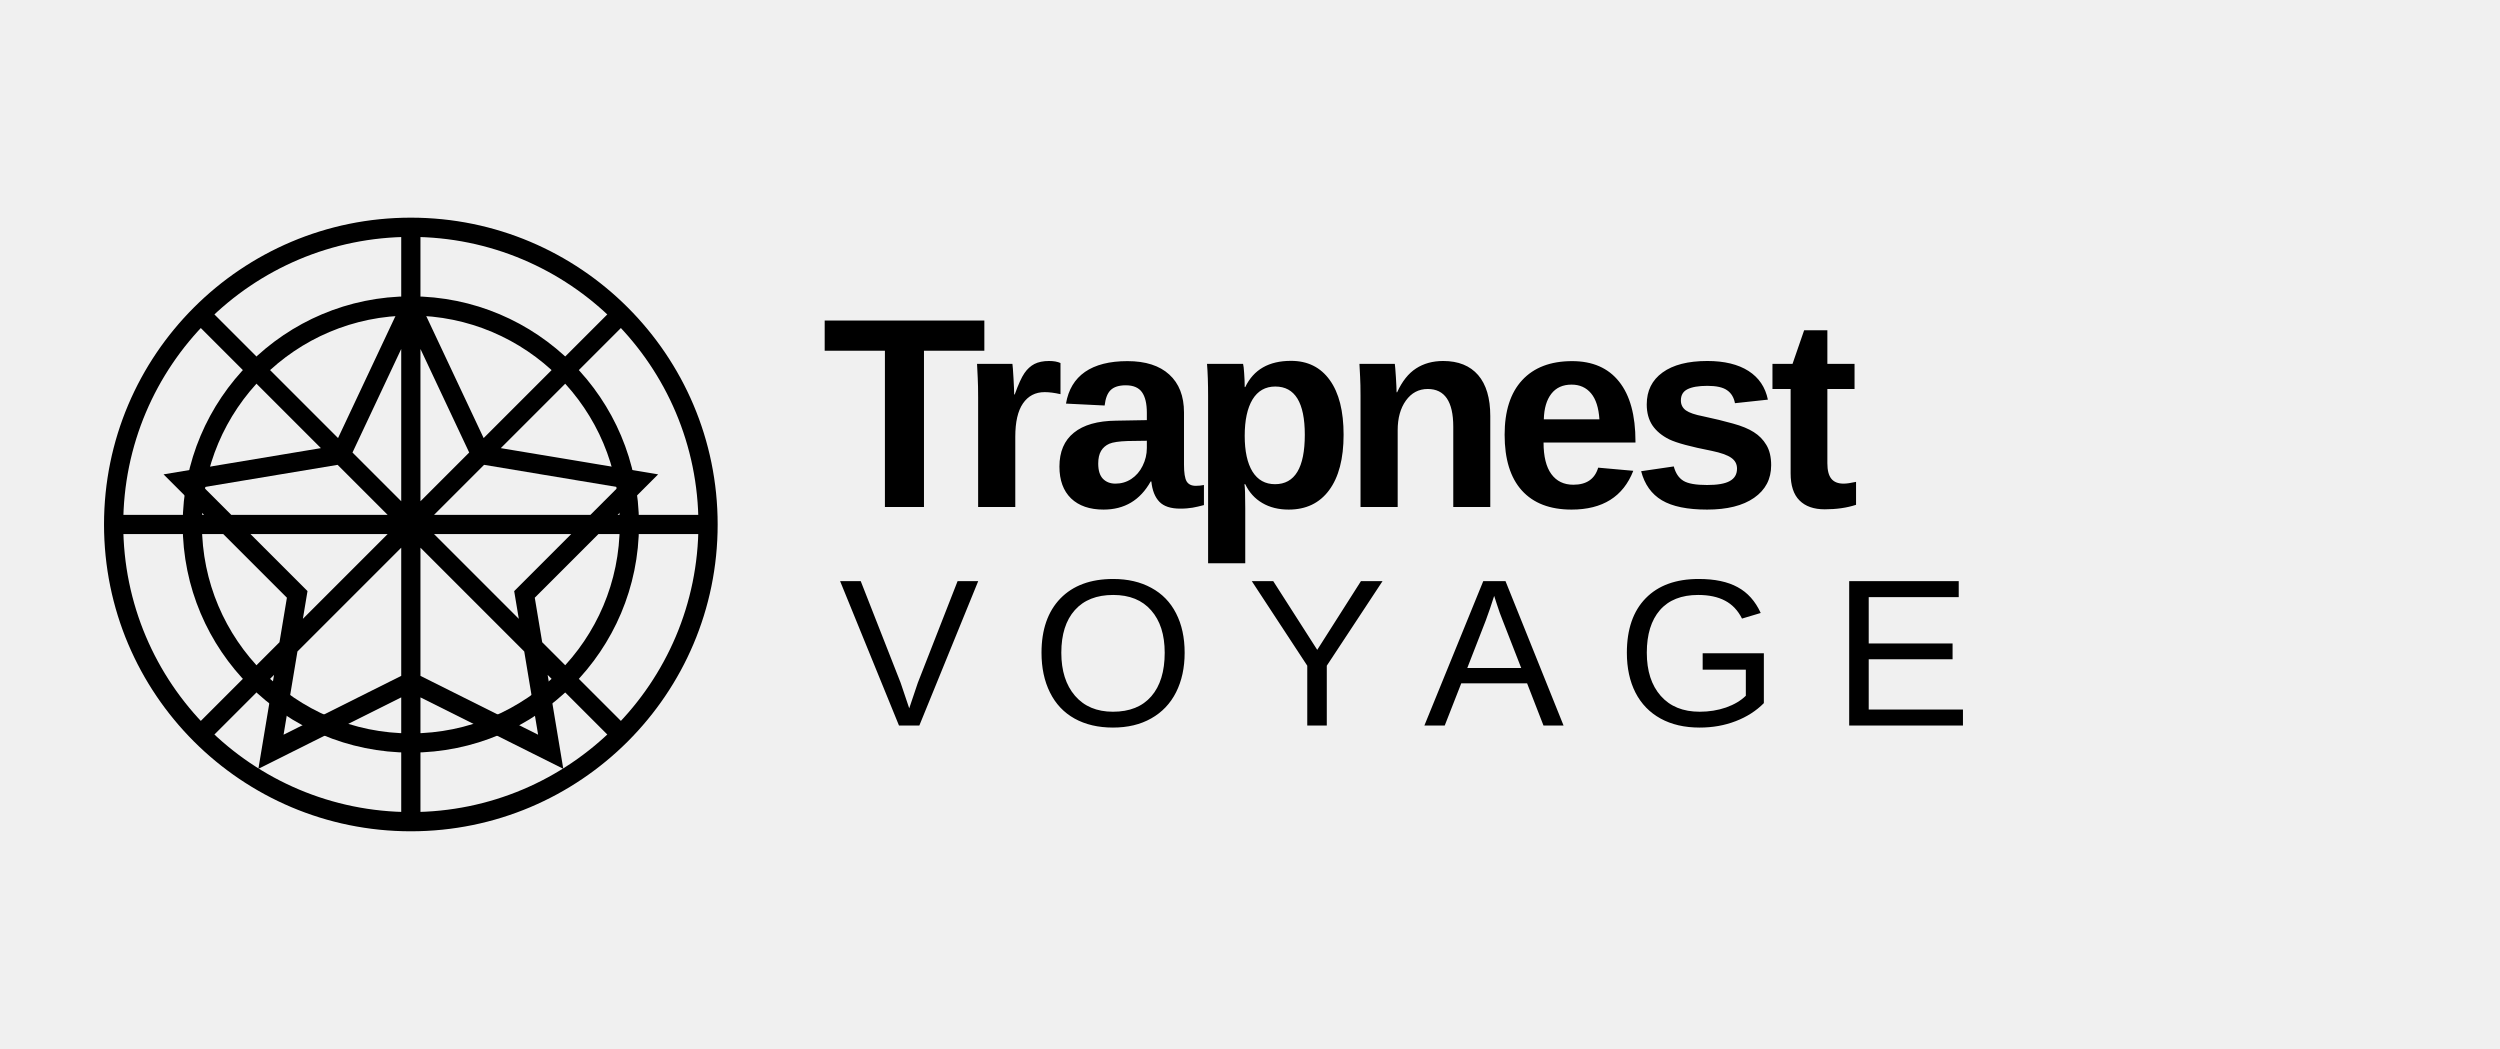
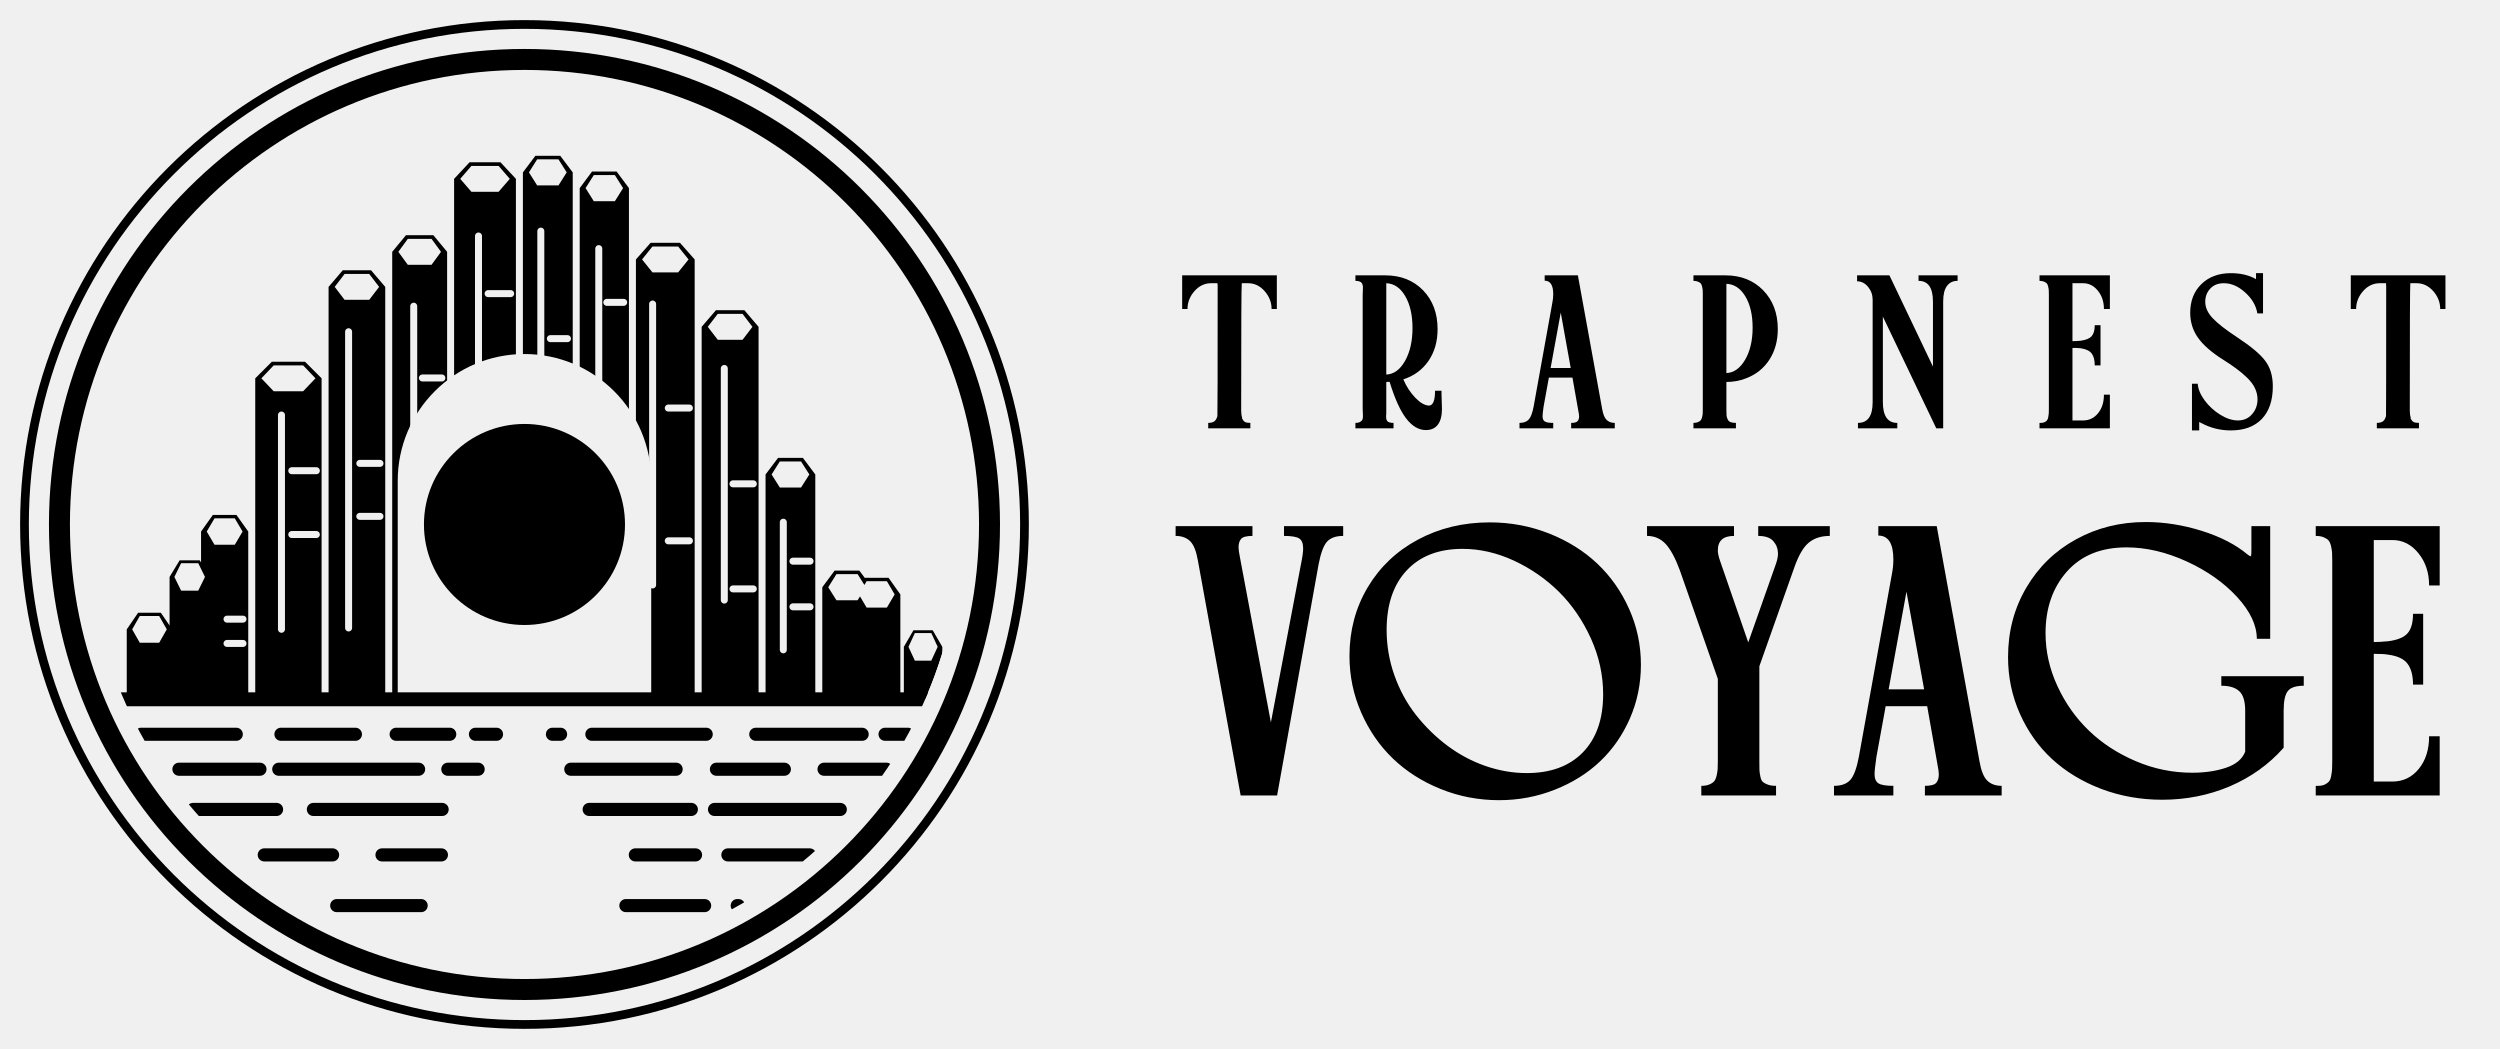
<svg xmlns="http://www.w3.org/2000/svg" viewBox="0 0 286 120" role="img" aria-label="Trapnest Voyage">
-   <g fill="none" stroke="#000" stroke-width="2.2">
-     <circle cx="47" cy="60" r="34" />
-     <circle cx="47" cy="60" r="25" />
-     <path d="M47 26v68M13 60h68M23 36l48 48M71 36L23 84M47 35l8 17 18 3-13 13 3 18-16-8-16 8 3-18-13-13 18-3z" />
+   <g>
+     <defs>
+       <clipPath id="lc">
+         <circle cx="60" cy="60" r="50" />
+       </clipPath>
+       <mask id="lm" maskUnits="userSpaceOnUse" x="0" y="0" width="120" height="120">
+         <rect width="120" height="120" fill="#fff" />
+         <path d="M45.5 80V55A14.5 14.5 0 0 1 74.5 55V80Z" fill="#000" />
+         <path d="M23.65 60.81L24.54 59.3H26.86L27.75 60.81L26.86 62.32H24.54ZM29.9 43.28L31.31 41.8H34.68L36.09 43.28L34.68 44.76H31.31ZM38.29 32.82L39.42 31.34H42.24L43.37 32.82L42.24 34.3H39.42ZM45.57 28.81L46.65 27.33H49.37L50.45 28.81L49.37 30.29H46.65ZM52.65 20.46L53.93 18.98H57.04L58.32 20.46L57.04 21.94H53.93ZM60.51 19.72L61.45 18.23H63.89L64.83 19.72L63.89 21.21H61.45ZM66.99 21.52L67.93 20.03H70.34L71.28 21.52L70.34 23.02H67.93ZM73.45 29.68L74.64 28.2H77.58L78.77 29.68L77.58 31.16H74.64ZM80.97 37.39L82.11 35.91H84.95L86.08 37.39L84.95 38.87H82.11ZM88.27 54.28L89.21 52.79H91.64L92.59 54.28L91.64 55.77H89.21ZM94.75 67.18L95.69 65.68H98.11L99.05 67.18L98.11 68.67H95.69ZM15.12 72L15.99 70.47H18.21L19.08 72L18.21 73.53H15.99ZM19.95 66L20.72 64.43H22.68L23.45 66L22.68 67.57H20.72ZM98.25 68L99.14 66.49H101.46L102.35 68L101.46 69.51H99.14ZM103.93 74L104.66 72.42H106.54L107.27 74L106.54 75.58H104.66Z" fill="#000" />
+         <path d="M25.97 70.83H27.8M25.97 73.61H27.8M32.2 47.48V71.99M33.38 61.15H36.19M33.38 53.85H36.19M39.88 37.95V71.84M41.16 59.07H43.47M41.16 53.01H43.47M47.33 35.03V68.86M48.32 43.24H50.55M48.32 56.17H50.55M54.74 27V65.27M55.84 33.59H58.42M55.84 43.55H58.42M61.87 26.44V68.13M62.96 38.74H64.92M62.96 68.96H64.92M68.5 28.44V70.98M69.42 68.04H71.35M69.42 34.59H71.35M74.66 34.78V66.92M76.45 46.68H78.87M76.45 61.87H78.87M82.86 42.15V68.65M83.85 55.35H86.18M83.85 67.37H86.18M89.61 59.74V74.34M90.71 69.42H92.67M90.71 64.2H92.67" stroke="#000" stroke-width="0.8" stroke-linecap="round" />
+       </mask>
+     </defs>
+     <g clip-path="url(#lc)">
+       <path d="M23 80V60.81L24.35 58.91H27.05L28.4 60.81V80ZM29.2 80V43.28L31.1 41.38H34.89L36.79 43.28V80ZM37.59 80V32.82L39.21 30.92H42.45L44.07 32.82V80ZM44.87 80V28.81L46.44 26.91H49.58L51.15 28.81V80ZM51.95 80V20.46L53.72 18.56H57.25L59.02 20.46V80ZM59.82 80V19.72L61.25 17.82H64.09L65.52 19.72V80ZM66.32 80V21.52L67.73 19.62H70.54L71.95 21.52V80ZM72.75 80V29.68L74.43 27.78H77.79L79.47 29.68V80ZM80.27 80V37.39L81.9 35.49H85.16L86.78 37.39V80ZM87.58 80V54.28L89.01 52.38H91.85L93.27 54.28V80ZM94.07 80V67.18L95.48 65.28H98.31L99.73 67.18V80ZM14.5 80V72L15.8 70.1H18.4L19.7 72V80ZM19.4 80V66L20.55 64.1H22.85L24 66V80ZM97.6 80V68L98.95 66.1H101.65L103 68V80ZM103.4 80V74L104.5 72.1H106.7L107.8 74V80Z" fill="#000" mask="url(#lm)" />
+       <circle cx="60" cy="60" r="11.5" fill="#000" />
+       <path d="M0 80H120" stroke="#000" stroke-width="1.6" />
+       <path d="M16.14 84H27.03M32.14 84H40.66M45.32 84H51.45M54.39 84H56.8M63.2 84H64.13M67.71 84H80.79M86.46 84H98.63M101.25 84H103.86M20.47 88H29.74M31.89 88H47.89M51.23 88H54.7M65.3 88H77.35M81.96 88H89.73M94.27 88H101.42M22.09 92.6H31.64M35.85 92.6H50.58M67.4 92.6H79.09M81.74 92.6H96.13M30.23 97.8H38.05M43.7 97.8H50.5M72.68 97.8H79.57M83.27 97.8H92.63M38.52 103.6H48.18M71.6 103.6H80.61M84.34 103.6H84.48" stroke="#000" stroke-width="1.5" stroke-linecap="round" />
+     </g>
+     <circle cx="60" cy="60" r="53.2" fill="none" stroke="#000" stroke-width="2.4" />
+     <circle cx="60" cy="60" r="57.2" fill="none" stroke="#000" stroke-width="1" />
  </g>
-   <text x="94" y="58" fill="#000" font-family="Arial,Helvetica,sans-serif" font-size="31" font-weight="700" letter-spacing="-1.5">Trapnest</text>
-   <text x="96" y="83" fill="#000" font-family="Arial,Helvetica,sans-serif" font-size="24" letter-spacing="6">VOYAGE</text>
+   <path d="M142.78 32.40L142.06 32.40Q141.99 32.70 141.99 46.95Q141.99 47.46 142.10 47.83L142.08 47.83Q142.24 48.18 142.44 48.28Q142.64 48.38 143.04 48.38L143.04 49L138.22 49L138.22 48.38Q138.64 48.38 138.89 48.22Q139.15 48.06 139.27 47.60Q139.30 47.43 139.30 32.80Q139.30 32.52 139.27 32.40L138.55 32.40Q137.45 32.40 136.65 33.30Q135.85 34.21 135.85 35.35L135.24 35.35L135.24 31.50L146.07 31.50L146.07 35.35L145.47 35.35Q145.47 34.21 144.67 33.30Q143.87 32.40 142.78 32.40M158.59 32.40L158.59 42.85Q159.89 42.79 160.74 41.28Q161.59 39.77 161.59 37.53Q161.59 35.30 160.76 33.88Q159.93 32.45 158.59 32.40M158.59 43.70L158.59 47.02Q158.59 47.19 158.59 47.33Q158.58 47.47 158.57 47.55Q158.57 47.62 158.57 47.65Q158.57 47.82 158.59 47.93Q158.62 48.04 158.69 48.15Q158.76 48.27 158.95 48.32Q159.13 48.38 159.42 48.38L159.42 49L155.06 49L155.06 48.38Q155.44 48.38 155.64 48.24Q155.85 48.10 155.88 47.95Q155.92 47.80 155.92 47.57Q155.92 47.56 155.91 47.30Q155.89 47.03 155.89 46.75L155.89 33.75Q155.89 33.47 155.91 33.20Q155.92 32.94 155.92 32.92Q155.92 32.75 155.89 32.64Q155.87 32.53 155.80 32.40Q155.72 32.26 155.53 32.20Q155.34 32.13 155.06 32.13L155.06 31.50L158.47 31.50Q161.13 31.50 162.80 33.21Q164.46 34.93 164.46 37.65Q164.46 39.78 163.41 41.30Q162.36 42.81 160.54 43.40Q161.06 44.61 161.89 45.48Q162.72 46.35 163.44 46.40L163.46 46.40Q164.17 46.40 164.17 44.70L164.91 44.70L164.91 45.11Q164.96 46.25 164.96 46.78Q164.96 47.96 164.49 48.58Q164.02 49.20 163.12 49.20Q161.90 49.20 160.88 47.89Q159.86 46.58 158.97 43.68Q158.90 43.70 158.59 43.70M176.71 31.50L180.51 31.50L183.29 46.80Q183.45 47.71 183.80 48.04Q184.15 48.38 184.73 48.38L184.73 49L179.74 49L179.74 48.38Q180.30 48.38 180.47 48.18Q180.65 47.99 180.65 47.62Q180.65 47.43 180.56 47L179.89 43.20L177.19 43.20L176.59 46.50Q176.47 47.33 176.47 47.62Q176.47 48.05 176.72 48.21Q176.97 48.38 177.69 48.38L177.69 49L173.83 49L173.83 48.38Q174.54 48.38 174.89 47.99Q175.24 47.61 175.45 46.50L177.59 34.62Q177.69 34.14 177.69 33.66Q177.69 32.11 176.71 32.11L176.71 31.50M178.55 35.76L177.39 42.10L179.69 42.10M197.50 32.47L197.50 42.68Q198.79 42.62 199.65 41.14Q200.50 39.67 200.50 37.48Q200.50 35.29 199.67 33.91Q198.84 32.52 197.50 32.47M197.43 43.70L197.50 43.70L197.50 47.02Q197.50 47.38 197.52 47.57Q197.55 47.77 197.65 47.98Q197.74 48.19 197.97 48.29Q198.21 48.38 198.59 48.38L198.59 49L193.73 49L193.73 48.38Q194.03 48.38 194.24 48.29Q194.45 48.21 194.56 48.08Q194.67 47.96 194.72 47.72Q194.78 47.47 194.79 47.28Q194.80 47.10 194.80 46.75L194.80 33.75Q194.80 33.41 194.79 33.22Q194.78 33.03 194.72 32.79Q194.67 32.54 194.56 32.42Q194.45 32.30 194.24 32.22Q194.03 32.13 193.73 32.13L193.73 31.50L197.38 31.50Q200.04 31.50 201.71 33.21Q203.38 34.93 203.38 37.65Q203.38 39.65 202.43 41.13Q201.48 42.60 199.83 43.25Q198.77 43.70 197.43 43.70M222.30 49L221.51 49L215.40 36.22L215.40 46Q215.40 48.38 217.05 48.38L217.05 49L212.55 49L212.55 48.38Q214.23 48.38 214.23 46.02L214.23 34.28Q214.23 33.46 213.71 32.82Q213.18 32.18 212.45 32.18L212.45 31.50L216.15 31.50L221.13 41.94L221.13 34.50Q221.13 32.13 219.48 32.13L219.48 31.50L223.95 31.50L223.95 32.13Q223.15 32.13 222.73 32.72Q222.30 33.30 222.30 34.47M233.32 49L233.32 48.38L233.46 48.38Q233.73 48.38 233.91 48.29Q234.09 48.21 234.18 48.08Q234.28 47.96 234.32 47.72Q234.37 47.47 234.38 47.28Q234.39 47.10 234.39 46.75L234.39 33.75Q234.39 33.41 234.38 33.22Q234.37 33.03 234.31 32.79Q234.26 32.54 234.15 32.42Q234.04 32.30 233.83 32.22Q233.62 32.13 233.32 32.13L233.32 31.50L241.37 31.50L241.37 35.35L240.69 35.35Q240.69 34.11 239.99 33.25Q239.30 32.40 238.30 32.40L237.09 32.40L237.09 39.03Q237.46 39.03 238.02 38.98Q238.94 38.86 239.29 38.45Q239.64 38.05 239.64 37.20L240.30 37.20L240.30 41.80L239.64 41.80Q239.64 40.91 239.29 40.44Q238.93 39.97 238.02 39.84Q237.77 39.80 237.09 39.80L237.09 48.10L238.30 48.10Q239.35 48.10 240.02 47.27Q240.69 46.45 240.69 45.15L241.37 45.15L241.37 49M254.41 32.40Q253.42 32.40 252.85 33.02Q252.28 33.64 252.28 34.52Q252.28 35.51 253.14 36.41Q253.99 37.31 255.88 38.55Q258.30 40.14 259.15 41.29Q260.01 42.43 260.01 44.20Q260.01 46.61 258.75 47.93Q257.49 49.24 255.21 49.24Q253.39 49.24 251.84 48.40L251.59 48.28L251.59 49.24L250.76 49.24L250.76 43.90L251.42 43.90Q251.48 44.80 252.20 45.79Q252.93 46.78 253.99 47.44Q255.05 48.10 256.02 48.10Q257.02 48.10 257.64 47.38Q258.26 46.67 258.26 45.68Q258.26 45.02 257.96 44.40Q257.67 43.79 257.07 43.21Q256.47 42.63 255.85 42.18Q255.24 41.72 254.33 41.15Q252.32 39.88 251.44 38.62Q250.56 37.37 250.56 35.78Q250.56 33.75 251.84 32.50Q253.12 31.25 255.21 31.25Q256.71 31.25 257.84 31.80L257.96 31.87Q258.07 31.96 258.08 31.91Q258.09 31.86 258.09 31.73L258.09 31.25L258.89 31.25L258.89 35.85L258.24 35.85Q258.03 34.53 256.86 33.47Q255.69 32.40 254.41 32.40M276.46 32.40L275.74 32.40Q275.68 32.70 275.68 46.95Q275.68 47.46 275.79 47.83L275.76 47.83Q275.92 48.18 276.12 48.28Q276.33 48.38 276.73 48.38L276.73 49L271.91 49L271.91 48.38Q272.32 48.38 272.58 48.22Q272.83 48.06 272.96 47.60Q272.98 47.43 272.98 32.80Q272.98 32.52 272.96 32.40L272.24 32.40Q271.14 32.40 270.34 33.30Q269.54 34.21 269.54 35.35L268.93 35.35L268.93 31.50L279.76 31.50L279.76 35.35L279.16 35.35Q279.16 34.21 278.36 33.30Q277.56 32.40 276.46 32.40M146.10 91L141.93 91L137.03 64.08Q136.75 62.49 136.14 61.90Q135.53 61.31 134.49 61.31L134.49 60.19L143.28 60.19L143.28 61.31Q142.29 61.31 141.99 61.64Q141.69 61.97 141.69 62.62Q141.69 62.96 141.84 63.71L145.39 82.64L148.82 64.60Q149.08 63.35 149.08 62.75Q149.08 61.89 148.63 61.60Q148.18 61.31 146.89 61.31L146.89 60.19L153.66 60.19L153.66 61.31Q152.41 61.31 151.81 61.97Q151.21 62.64 150.84 64.60M154.38 75.04Q154.38 70.70 156.46 67.20Q158.55 63.69 162.22 61.73Q165.89 59.76 170.43 59.76Q173.99 59.76 177.21 61.03Q180.42 62.30 182.72 64.47Q185.02 66.64 186.37 69.66Q187.72 72.67 187.72 76.05Q187.72 79.29 186.47 82.17Q185.21 85.05 183.05 87.10Q180.89 89.15 177.87 90.34Q174.85 91.54 171.48 91.54Q167.98 91.54 164.81 90.26Q161.64 88.98 159.35 86.78Q157.06 84.58 155.72 81.51Q154.38 78.45 154.38 75.04M158.63 72.07Q158.63 74.74 159.52 77.26Q160.42 79.79 161.98 81.78Q163.55 83.78 165.57 85.30Q167.59 86.81 169.94 87.63Q172.30 88.44 174.66 88.44Q178.78 88.44 181.09 86.06Q183.40 83.67 183.40 79.42Q183.40 76.15 182.01 73.06Q180.61 69.97 178.37 67.73Q176.12 65.50 173.20 64.14Q170.28 62.79 167.31 62.79Q163.23 62.79 160.93 65.25Q158.63 67.71 158.63 72.07M203.18 91L194.63 91L194.63 89.90Q195.17 89.90 195.53 89.75Q195.90 89.60 196.09 89.39Q196.28 89.17 196.38 88.74Q196.48 88.31 196.50 87.98Q196.52 87.65 196.52 87.05L196.52 77.66L192.18 65.26Q191.41 63.16 190.55 62.23Q189.69 61.31 188.42 61.31L188.42 60.19L198.37 60.19L198.37 61.31Q196.52 61.31 196.52 62.96Q196.52 63.41 196.76 64.12L200 73.49L203.18 64.47Q203.40 63.82 203.40 63.33Q203.40 62.53 202.88 61.92Q202.36 61.31 201.14 61.31L201.14 60.19L209.33 60.19L209.33 61.31Q207.84 61.31 206.91 62.09Q205.97 62.88 205.24 65L201.27 76.22L201.27 87.05Q201.27 87.78 201.28 88.09Q201.29 88.40 201.39 88.85Q201.48 89.30 201.68 89.46Q201.87 89.63 202.24 89.76Q202.60 89.90 203.18 89.90M214.88 60.19L221.56 60.19L226.46 87.13Q226.74 88.72 227.35 89.31Q227.96 89.90 228.99 89.90L228.99 91L220.21 91L220.21 89.90Q221.20 89.90 221.50 89.56Q221.80 89.22 221.80 88.57Q221.80 88.23 221.65 87.48L220.47 80.79L215.72 80.79L214.66 86.60Q214.45 88.06 214.45 88.57Q214.45 89.32 214.89 89.61Q215.33 89.90 216.60 89.90L216.60 91L209.81 91L209.81 89.90Q211.06 89.90 211.67 89.23Q212.28 88.55 212.65 86.60L216.43 65.69Q216.60 64.85 216.60 63.99Q216.60 61.27 214.88 61.27L214.88 60.19M218.10 67.69L216.06 78.86L220.12 78.86M256.85 85.99L256.85 81.31Q256.85 79.70 256.18 79.08Q255.52 78.45 254.12 78.45L254.12 77.36L263.55 77.36L263.55 78.45Q262.22 78.45 261.74 79.04Q261.25 79.63 261.25 81.31L261.25 85.54Q258.72 88.40 255.10 89.95Q251.48 91.49 247.35 91.49Q243.66 91.49 240.38 90.25Q237.11 89 234.76 86.84Q232.42 84.68 231.07 81.64Q229.72 78.60 229.72 75.17Q229.72 70.78 231.81 67.23Q233.90 63.67 237.50 61.70Q241.10 59.72 245.46 59.72Q248.66 59.72 251.88 60.73Q255.09 61.74 257.09 63.41Q257.37 63.63 257.47 63.63Q257.47 63.63 257.52 63.61Q257.56 63.46 257.56 62.79L257.56 60.19L259.71 60.19L259.71 73.08L258.18 73.08Q258.18 70.76 255.93 68.30Q253.67 65.84 250.16 64.23Q246.64 62.62 243.27 62.62Q238.91 62.62 236.46 65.38Q234.01 68.14 234.01 72.44Q234.01 75.55 235.37 78.49Q236.72 81.42 238.98 83.59Q241.23 85.76 244.34 87.08Q247.44 88.40 250.79 88.40Q252.96 88.40 254.66 87.83Q256.36 87.26 256.85 85.99M264.92 91L264.92 89.90L265.18 89.90Q265.65 89.90 265.96 89.75Q266.27 89.60 266.44 89.39Q266.62 89.17 266.69 88.74Q266.77 88.31 266.79 87.98Q266.81 87.65 266.81 87.05L266.81 64.17Q266.81 63.56 266.79 63.23Q266.77 62.90 266.67 62.47Q266.57 62.04 266.38 61.82Q266.19 61.61 265.82 61.46Q265.46 61.31 264.92 61.31L264.92 60.19L279.10 60.19L279.10 66.98L277.89 66.98Q277.89 64.79 276.67 63.29Q275.45 61.78 273.68 61.78L271.56 61.78L271.56 73.45Q272.20 73.45 273.19 73.36Q274.82 73.15 275.43 72.44Q276.05 71.73 276.05 70.22L277.21 70.22L277.21 78.32L276.05 78.32Q276.05 76.76 275.42 75.93Q274.80 75.10 273.19 74.89Q272.76 74.80 271.56 74.80L271.56 89.41L273.68 89.41Q275.53 89.41 276.71 87.96Q277.89 86.51 277.89 84.23L279.10 84.23L279.10 91" fill="#000" />
</svg>
